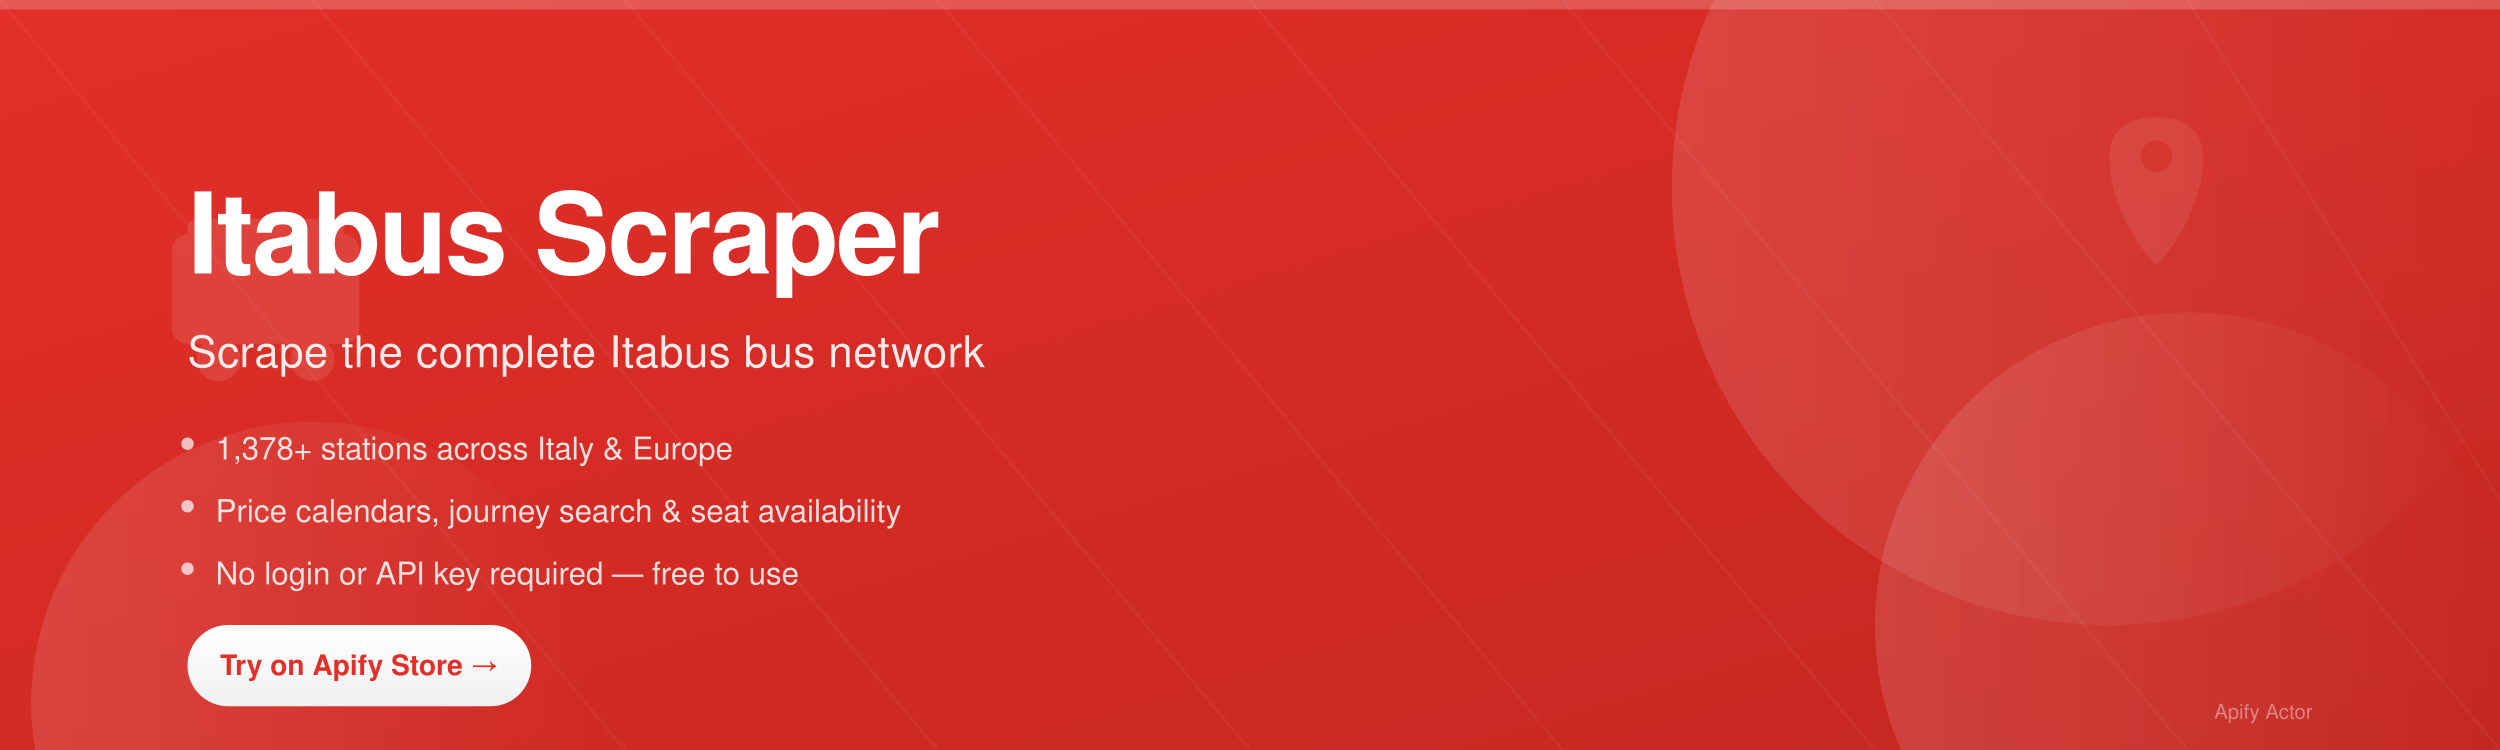
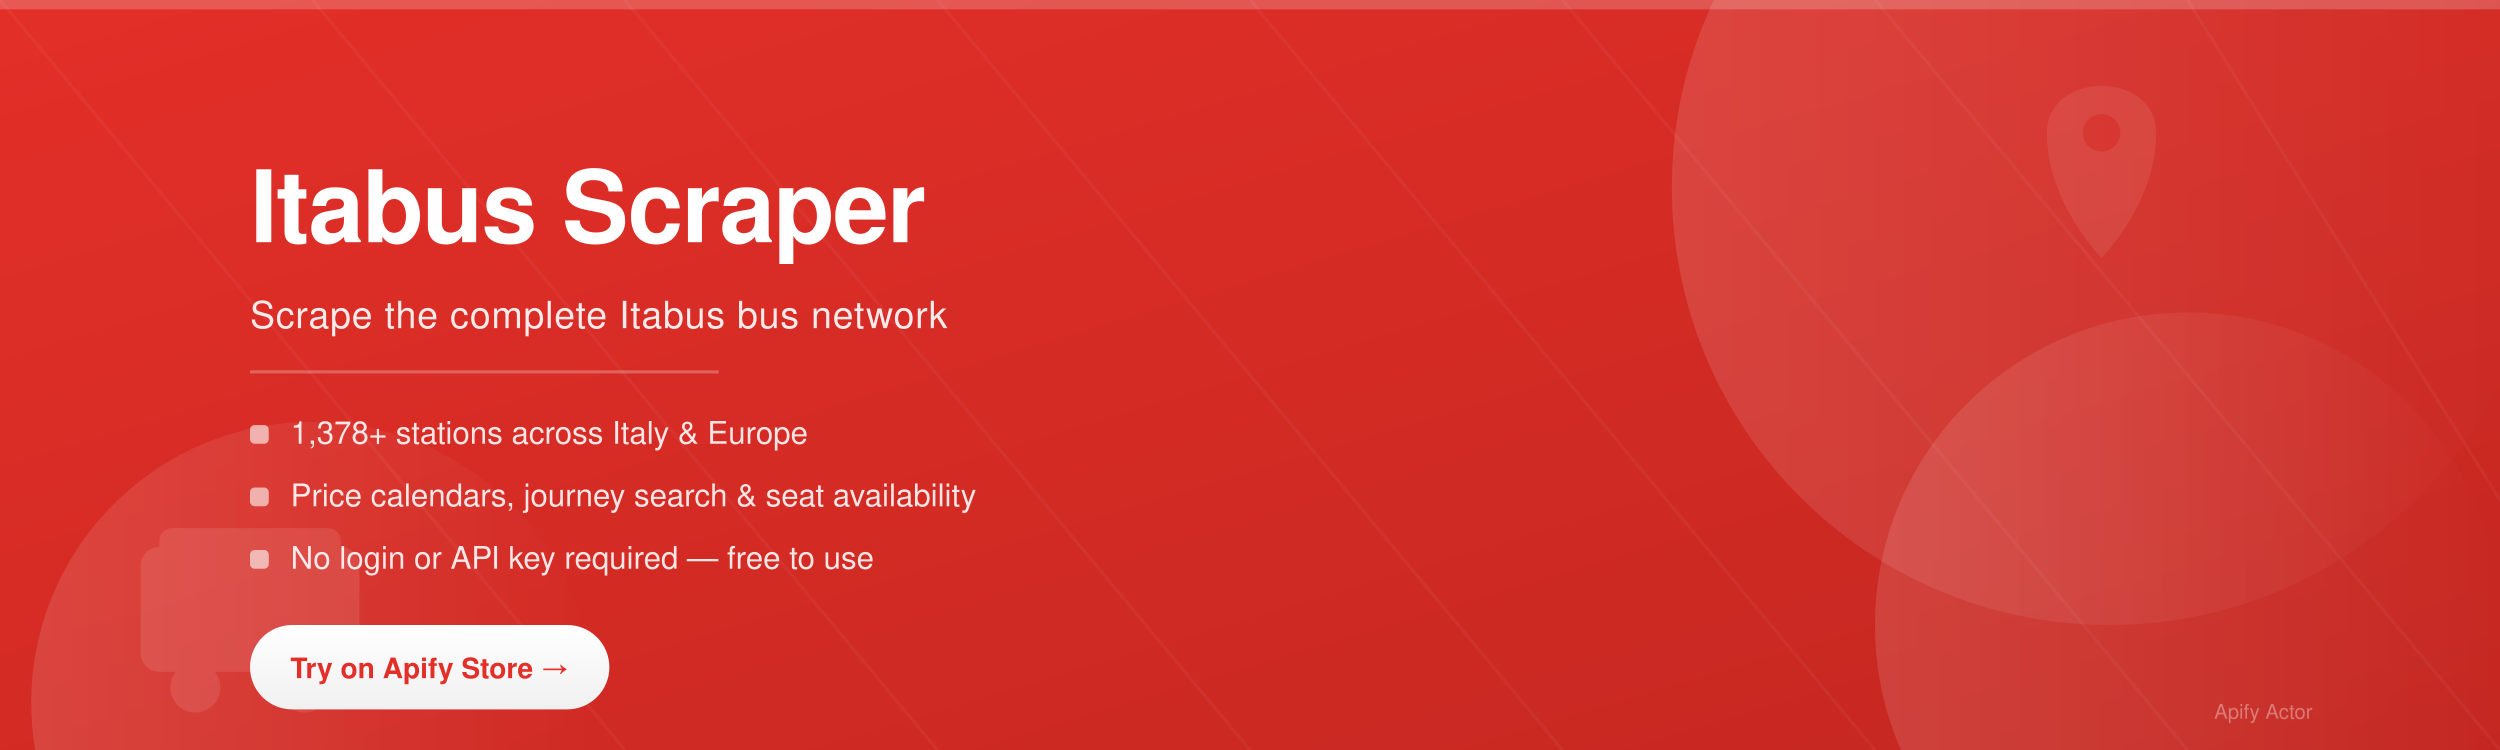
<svg xmlns="http://www.w3.org/2000/svg" width="1600" height="480" viewBox="0 0 1600 480">
  <defs>
    <linearGradient id="bg" x1="0%" y1="0%" x2="100%" y2="100%">
      <stop offset="0%" style="stop-color:#E32F28" />
      <stop offset="100%" style="stop-color:#C42721" />
    </linearGradient>
    <linearGradient id="accent" x1="0%" y1="0%" x2="100%" y2="0%">
      <stop offset="0%" style="stop-color:#FFFFFF;stop-opacity:0.12" />
      <stop offset="100%" style="stop-color:#FFFFFF;stop-opacity:0" />
    </linearGradient>
    <linearGradient id="btn" x1="0%" y1="0%" x2="0%" y2="100%">
      <stop offset="0%" style="stop-color:#FFFFFF" />
      <stop offset="100%" style="stop-color:#F0F0F0" />
    </linearGradient>
  </defs>
  <rect width="1600" height="480" fill="url(#bg)" />
  <g opacity="0.04">
    <line x1="0" y1="0" x2="400" y2="480" stroke="#FFF" stroke-width="2" />
    <line x1="200" y1="0" x2="600" y2="480" stroke="#FFF" stroke-width="2" />
    <line x1="400" y1="0" x2="800" y2="480" stroke="#FFF" stroke-width="2" />
    <line x1="600" y1="0" x2="1000" y2="480" stroke="#FFF" stroke-width="2" />
    <line x1="800" y1="0" x2="1200" y2="480" stroke="#FFF" stroke-width="2" />
    <line x1="1000" y1="0" x2="1400" y2="480" stroke="#FFF" stroke-width="2" />
    <line x1="1200" y1="0" x2="1600" y2="480" stroke="#FFF" stroke-width="2" />
    <line x1="1400" y1="0" x2="1600" y2="320" stroke="#FFF" stroke-width="2" />
  </g>
  <rect x="0" y="0" width="1600" height="6" fill="#FFFFFF" opacity="0.2" />
  <circle cx="1350" cy="120" r="280" fill="url(#accent)" />
  <circle cx="1400" cy="400" r="200" fill="url(#accent)" />
  <circle cx="200" cy="450" r="180" fill="url(#accent)" />
-   <g transform="translate(110, 120)" opacity="0.1">
-     <rect x="0" y="30" width="120" height="70" rx="10" fill="#FFF" />
-     <rect x="10" y="20" width="100" height="20" rx="6" fill="#FFF" />
-     <circle cx="30" cy="110" r="14" fill="#FFF" />
-     <circle cx="90" cy="110" r="14" fill="#FFF" />
+   <g transform="translate(90, 320)" opacity="0.10">
+     <rect x="0" y="30" width="140" height="80" rx="12" fill="#FFF" />
+     <rect x="12" y="18" width="116" height="24" rx="8" fill="#FFF" />
+     <circle cx="35" cy="120" r="16" fill="#FFF" />
+     <circle cx="105" cy="120" r="16" fill="#FFF" />
+     <line x1="20" y1="50" x2="28" y2="50" stroke="#FFF" stroke-width="3" opacity="0.4" />
+     <line x1="20" y1="60" x2="28" y2="60" stroke="#FFF" stroke-width="3" opacity="0.4" />
+     <line x1="20" y1="70" x2="28" y2="70" stroke="#FFF" stroke-width="3" opacity="0.4" />
+     <line x1="56" y1="50" x2="64" y2="50" stroke="#FFF" stroke-width="3" opacity="0.4" />
+     <line x1="56" y1="60" x2="64" y2="60" stroke="#FFF" stroke-width="3" opacity="0.4" />
+     <line x1="56" y1="70" x2="64" y2="70" stroke="#FFF" stroke-width="3" opacity="0.4" />
  </g>
-   <g transform="translate(1350, 100)" opacity="0.08">
-     <path d="M0 0 C0 40 30 70 30 70 C30 70 60 40 60 0 C60 -15 50 -25 30 -25 C10 -25 0 -15 0 0Z" fill="#FFF" />
-     <circle cx="30" cy="0" r="10" fill="#E32F28" />
+   <g transform="translate(1310, 85)" opacity="0.08">
+     <path d="M0 0 C0 45 35 80 35 80 C35 80 70 45 70 0 C70 -18 55 -30 35 -30 C15 -30 0 -18 0 0Z" fill="#FFF" />
+     <circle cx="35" cy="0" r="12" fill="#E32F28" />
  </g>
-   <text x="120" y="175" font-family="'SF Pro Display','Helvetica Neue',Helvetica,Arial,sans-serif" font-size="72" font-weight="700" fill="#FFFFFF" letter-spacing="-1.5">
+   <text x="160" y="155" font-family="'SF Pro Display','Helvetica Neue',Helvetica,Arial,sans-serif" font-size="64" font-weight="700" fill="#FFFFFF" letter-spacing="-1">
    Itabus Scraper
  </text>
-   <text x="120" y="235" font-family="'SF Pro Display','Helvetica Neue',Helvetica,Arial,sans-serif" font-size="28" font-weight="400" fill="#FFFFFF" opacity="0.9" letter-spacing="0.3">
+   <text x="160" y="210" font-family="'SF Pro Display','Helvetica Neue',Helvetica,Arial,sans-serif" font-size="24" font-weight="400" fill="#FFFFFF" opacity="0.9" letter-spacing="0.5">
    Scrape the complete Itabus bus network
  </text>
-   <g transform="translate(120, 290)">
-     <circle cx="0" cy="-6" r="4" fill="#FFF" opacity="0.7" />
-     <text x="18" y="4" font-family="'SF Pro Text','Helvetica Neue',Helvetica,Arial,sans-serif" font-size="20" font-weight="400" fill="#FFFFFF" opacity="0.85">
+   <line x1="160" y1="238" x2="460" y2="238" stroke="#FFFFFF" stroke-opacity="0.25" stroke-width="2" />
+   <g transform="translate(160, 270)">
+     <rect x="0" y="2" width="12" height="12" rx="3" fill="#FFFFFF" opacity="0.6" />
+     <text x="26" y="14" font-family="'SF Pro Text','Helvetica Neue',Helvetica,Arial,sans-serif" font-size="20" font-weight="400" fill="#FFFFFF" opacity="0.88">
      1,378+ stations across Italy &amp; Europe
    </text>
-     <circle cx="0" cy="34" r="4" fill="#FFF" opacity="0.7" />
-     <text x="18" y="44" font-family="'SF Pro Text','Helvetica Neue',Helvetica,Arial,sans-serif" font-size="20" font-weight="400" fill="#FFFFFF" opacity="0.85">
+     <rect x="0" y="42" width="12" height="12" rx="3" fill="#FFFFFF" opacity="0.6" />
+     <text x="26" y="54" font-family="'SF Pro Text','Helvetica Neue',Helvetica,Arial,sans-serif" font-size="20" font-weight="400" fill="#FFFFFF" opacity="0.88">
      Price calendars, journey search &amp; seat availability
    </text>
-     <circle cx="0" cy="74" r="4" fill="#FFF" opacity="0.7" />
-     <text x="18" y="84" font-family="'SF Pro Text','Helvetica Neue',Helvetica,Arial,sans-serif" font-size="20" font-weight="400" fill="#FFFFFF" opacity="0.85">
+     <rect x="0" y="82" width="12" height="12" rx="3" fill="#FFFFFF" opacity="0.6" />
+     <text x="26" y="94" font-family="'SF Pro Text','Helvetica Neue',Helvetica,Arial,sans-serif" font-size="20" font-weight="400" fill="#FFFFFF" opacity="0.88">
      No login or API key required — free to use
    </text>
  </g>
-   <rect x="120" y="400" width="220" height="52" rx="26" fill="url(#btn)" />
-   <text x="230" y="432" font-family="'SF Pro Text','Helvetica Neue',Helvetica,Arial,sans-serif" font-size="18" font-weight="600" fill="#E32F28" text-anchor="middle">
+   <rect x="160" y="400" width="230" height="54" rx="27" fill="url(#btn)" />
+   <text x="275" y="434" font-family="'SF Pro Text','Helvetica Neue',Helvetica,Arial,sans-serif" font-size="18" font-weight="600" fill="#E32F28" text-anchor="middle">
    Try on Apify Store →
  </text>
-   <text x="1480" y="460" font-family="'SF Pro Text','Helvetica Neue',Helvetica,Arial,sans-serif" font-size="13" font-weight="400" fill="#FFFFFF" opacity="0.4" text-anchor="end">
+   <text x="1480" y="460" font-family="'SF Pro Text','Helvetica Neue',Helvetica,Arial,sans-serif" font-size="13" font-weight="400" fill="#FFFFFF" opacity="0.35" text-anchor="end">
    Apify Actor
  </text>
</svg>
